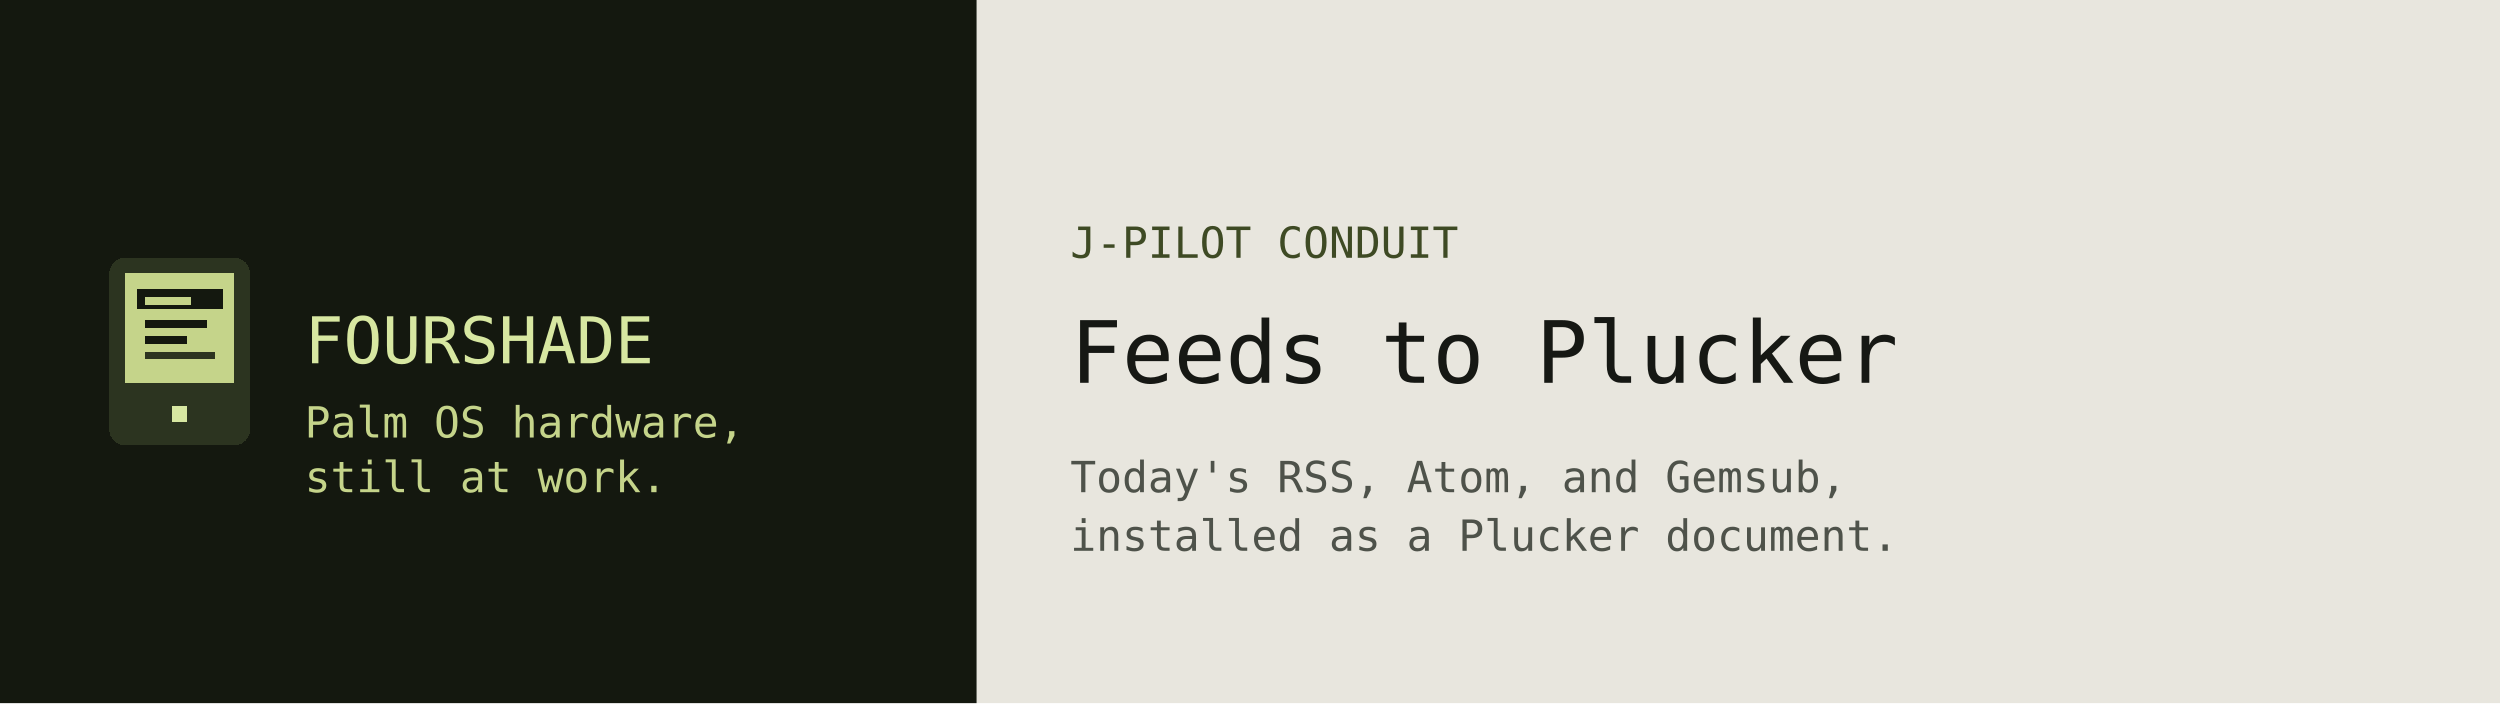
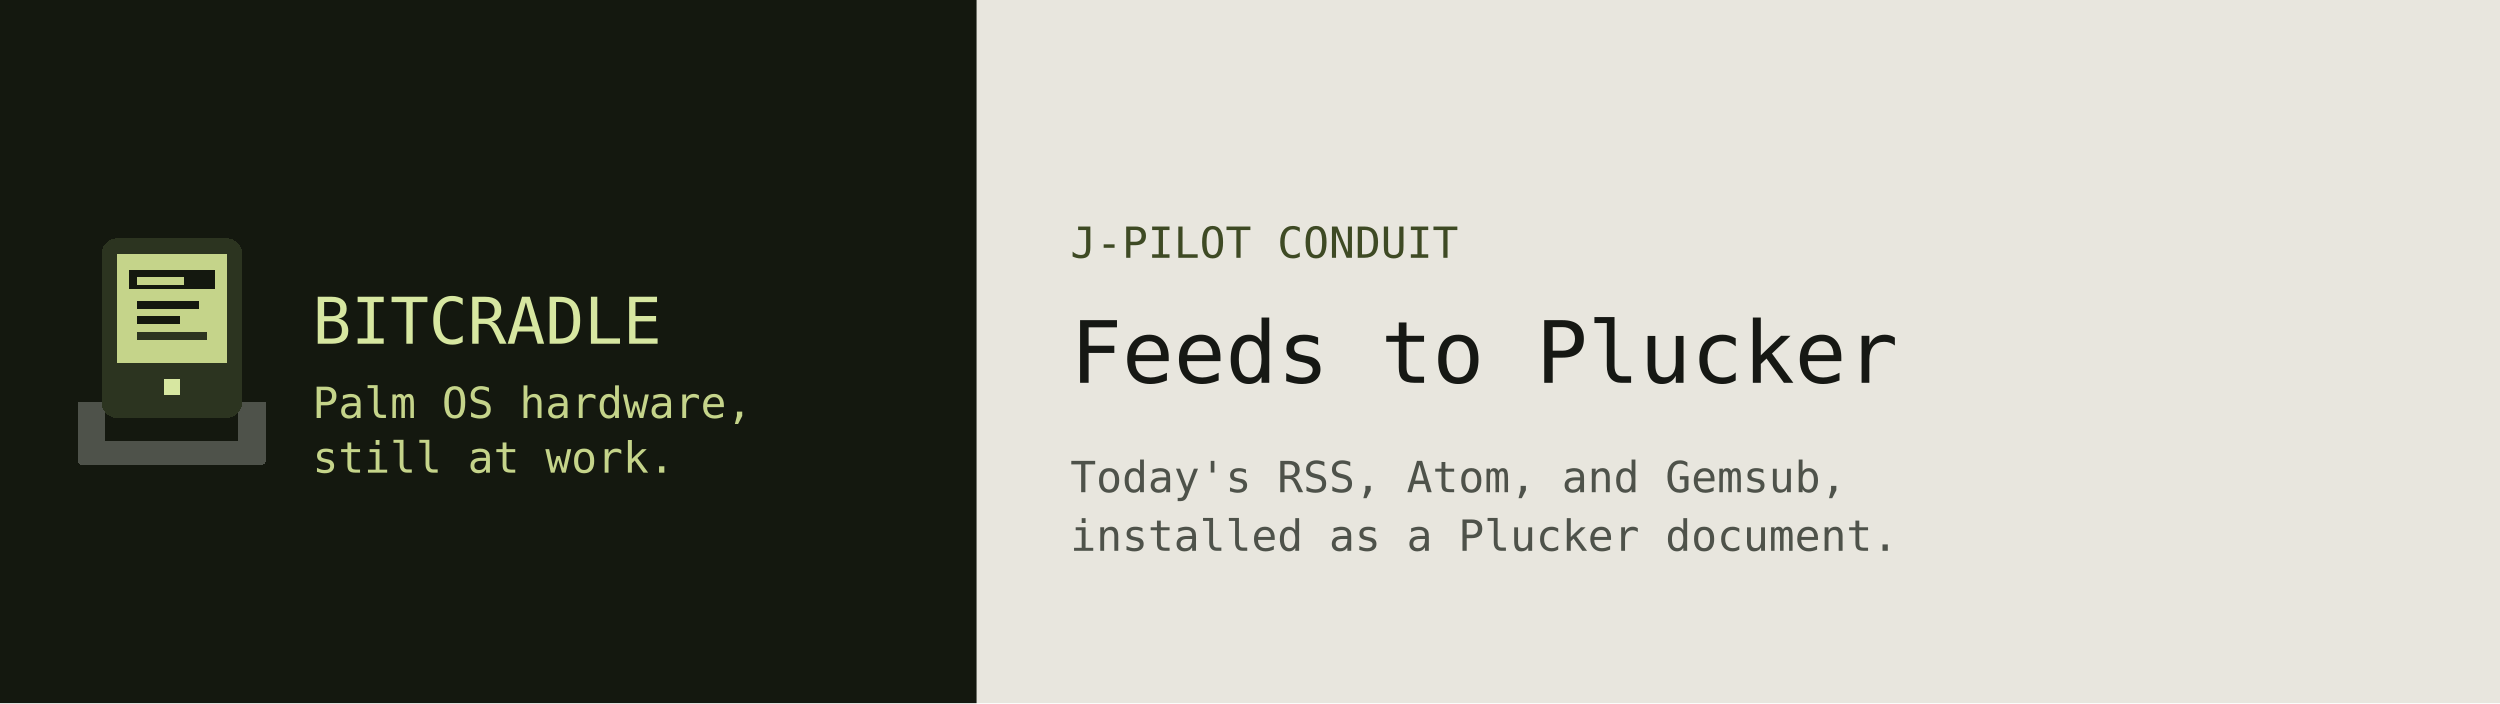
<svg xmlns="http://www.w3.org/2000/svg" width="1280" height="360" viewBox="0 0 1280 360" role="img">
  <rect x="0" y="0" width="1280" height="360" fill="#E8E6DE" />
  <rect x="0" y="0" width="500" height="360" fill="#14180F" />
  <g shape-rendering="crispEdges">
-     <rect x="56" y="132" width="72" height="96" rx="8" fill="#2C3420" />
-     <rect x="64" y="140" width="56" height="56" fill="#C5D48A" />
-     <rect x="70" y="148" width="44" height="10" fill="#14180F" />
-     <rect x="74" y="152" width="24" height="4" fill="#C5D48A" />
-     <rect x="74" y="164" width="32" height="4" fill="#14180F" />
-     <rect x="74" y="172" width="22" height="4" fill="#14180F" />
-     <rect x="74" y="180" width="36" height="4" fill="#2C3420" />
-     <rect x="88" y="208" width="8" height="8" fill="#D7E7A1" />
+     <rect x="40" y="206" width="14" height="24" fill="#4E524A" />
+     <rect x="122" y="206" width="14" height="24" fill="#4E524A" />
+     <rect x="40" y="226" width="96" height="12" rx="2" fill="#4E524A" />
+     <rect x="52" y="122" width="72" height="92" rx="8" fill="#2C3420" />
+     <rect x="60" y="130" width="56" height="56" fill="#C5D48A" />
+     <rect x="66" y="138" width="44" height="10" fill="#14180F" />
+     <rect x="70" y="142" width="24" height="4" fill="#C5D48A" />
+     <rect x="70" y="154" width="32" height="4" fill="#14180F" />
+     <rect x="70" y="162" width="22" height="4" fill="#14180F" />
+     <rect x="70" y="170" width="36" height="4" fill="#2C3420" />
+     <rect x="84" y="194" width="8" height="8" fill="#D7E7A1" />
  </g>
-   <text id="edit-collection" x="156" y="186" fill="#D7E7A1" font-size="33" font-family="Departure Mono, monospace" text-anchor="start">FOURSHADE</text>
-   <text id="edit-tagline-1" x="156" y="224" fill="#C5D48A" font-size="22" font-family="Departure Mono, monospace" text-anchor="start">Palm OS hardware,</text>
-   <text id="edit-tagline-2" x="156" y="252" fill="#C5D48A" font-size="22" font-family="Departure Mono, monospace" text-anchor="start">still at work.</text>
+   <text id="edit-collection" x="160" y="176" fill="#D7E7A1" font-size="33" font-family="Departure Mono, monospace" text-anchor="start">BITCRADLE</text>
+   <text id="edit-tagline-1" x="160" y="214" fill="#C5D48A" font-size="22" font-family="Departure Mono, monospace" text-anchor="start">Palm OS hardware,</text>
+   <text id="edit-tagline-2" x="160" y="242" fill="#C5D48A" font-size="22" font-family="Departure Mono, monospace" text-anchor="start">still at work.</text>
  <text id="edit-kicker" x="548" y="132" fill="#3E4A24" font-size="22" font-family="Departure Mono, monospace" text-anchor="start">J-PILOT CONDUIT</text>
  <text id="edit-title" x="548" y="196" fill="#161814" font-size="44" font-family="Departure Mono, monospace" text-anchor="start">Feeds to Plucker</text>
  <text id="edit-pitch-1" x="548" y="252" fill="#4E524A" font-size="22" font-family="Departure Mono, monospace" text-anchor="start">Today's RSS, Atom, and Gemsub,</text>
  <text id="edit-pitch-2" x="548" y="282" fill="#4E524A" font-size="22" font-family="Departure Mono, monospace" text-anchor="start">installed as a Plucker document.</text>
</svg>
